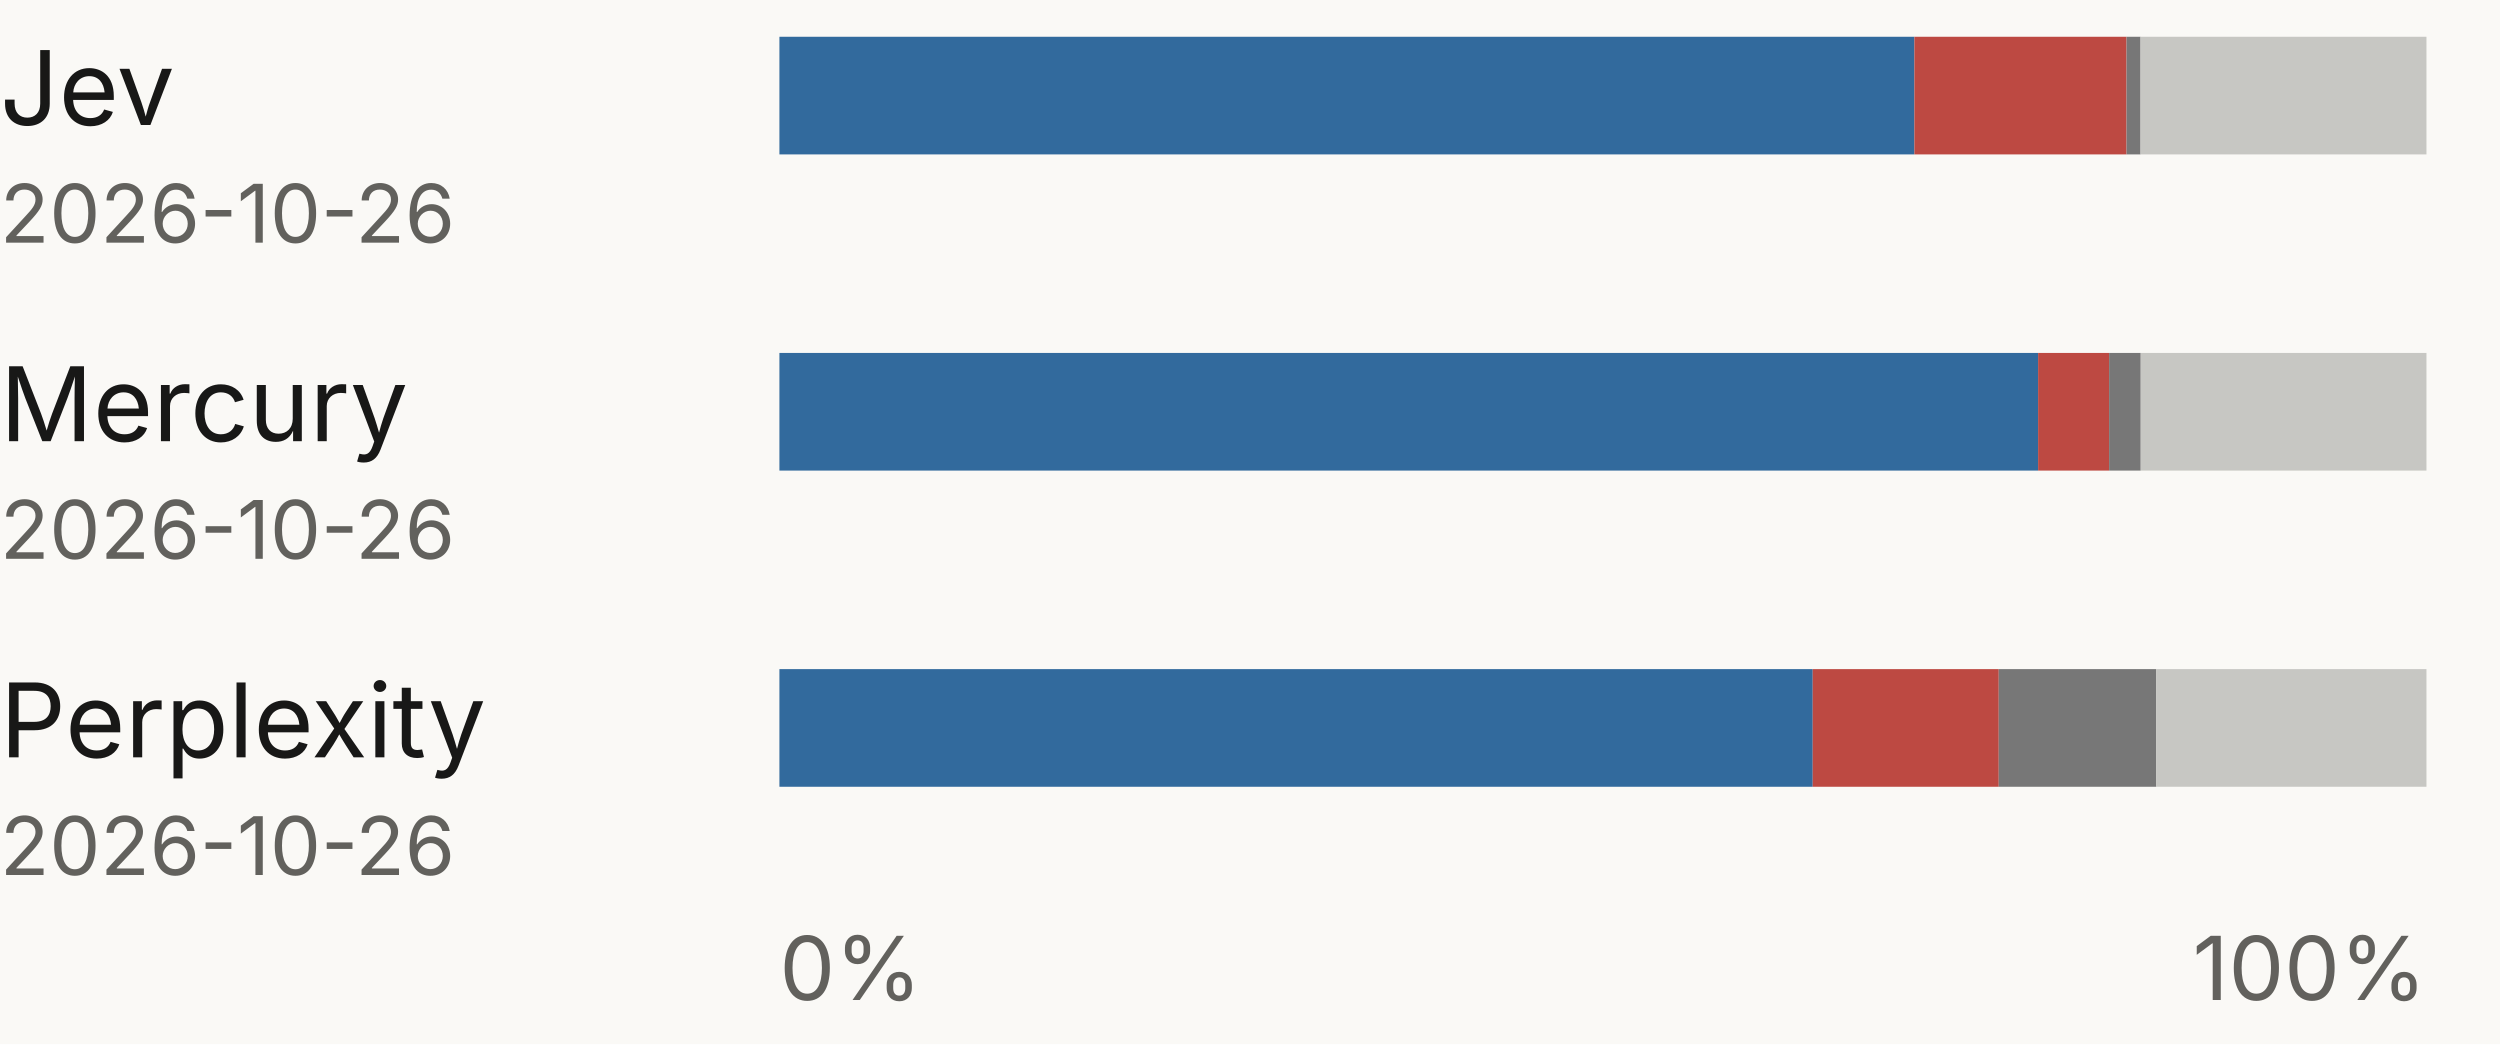
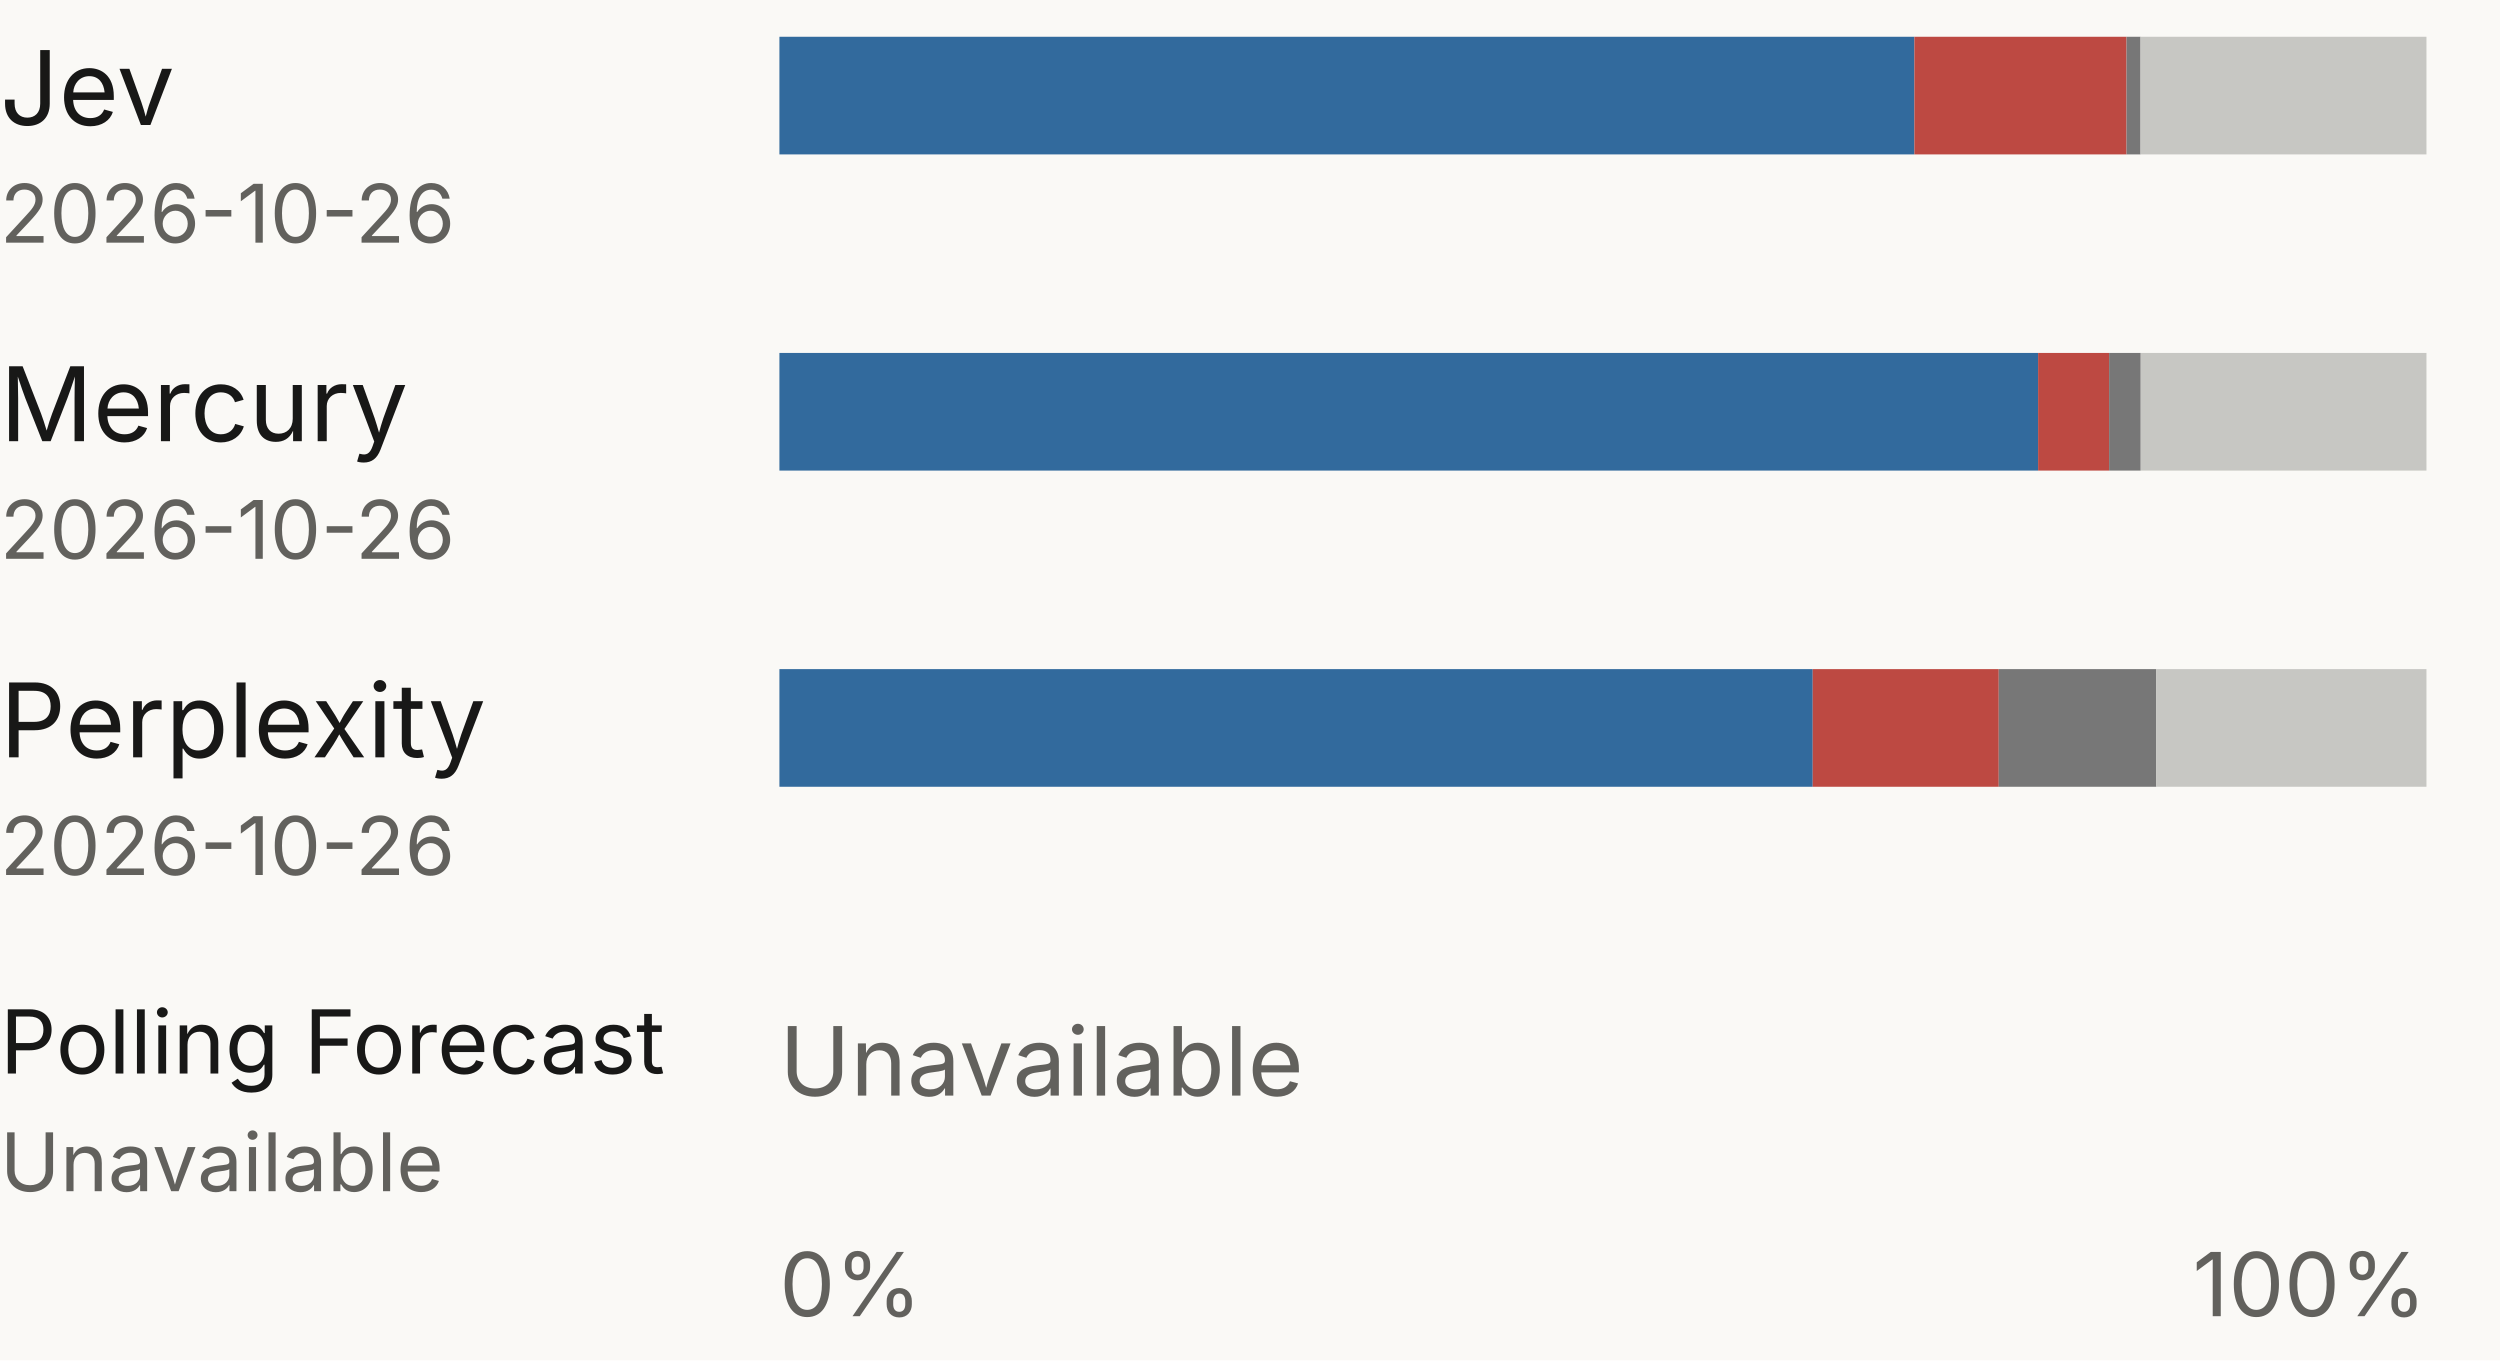
- <svg xmlns="http://www.w3.org/2000/svg" viewBox="0 0 340 142" role="img" aria-label="Oregon: synthetic response shares by model; unavailable rows are not zeros.">
+ <svg xmlns="http://www.w3.org/2000/svg" viewBox="0 0 340 185" role="img" aria-label="Oregon: synthetic response shares and implied two-candidate forecast shares; unavailable rows are not zeros.">
  <style>text{font-family:system-ui,-apple-system,"Segoe UI",sans-serif}</style>
-   <rect width="340" height="142" fill="#FAF9F6" />
+   <rect width="340" height="185" fill="#FAF9F6" />
  <text x="0" y="17" font-size="14" fill="#181817" text-anchor="start" font-weight="normal">Jev</text>
  <text x="0" y="33" font-size="11" fill="#62615D" text-anchor="start" font-weight="normal">2026-10-26</text>
  <rect x="106.000" y="5.000" width="154.358" height="16.000" fill="#326A9D" />
  <rect x="260.358" y="5.000" width="28.851" height="16.000" fill="#BD4942" />
  <rect x="289.210" y="5.000" width="1.904" height="16.000" fill="#777777" />
  <rect x="291.114" y="5.000" width="38.886" height="16.000" fill="#C7C7C3" />
  <text x="0" y="60" font-size="14" fill="#181817" text-anchor="start" font-weight="normal">Mercury</text>
  <text x="0" y="76" font-size="11" fill="#62615D" text-anchor="start" font-weight="normal">2026-10-26</text>
  <rect x="106.000" y="48.000" width="171.183" height="16.000" fill="#326A9D" />
  <rect x="277.183" y="48.000" width="9.658" height="16.000" fill="#BD4942" />
  <rect x="286.840" y="48.000" width="4.300" height="16.000" fill="#777777" />
  <rect x="291.140" y="48.000" width="38.860" height="16.000" fill="#C7C7C3" />
  <text x="0" y="103" font-size="14" fill="#181817" text-anchor="start" font-weight="normal">Perplexity</text>
  <text x="0" y="119" font-size="11" fill="#62615D" text-anchor="start" font-weight="normal">2026-10-26</text>
  <rect x="106.000" y="91.000" width="140.531" height="16.000" fill="#326A9D" />
  <rect x="246.531" y="91.000" width="25.301" height="16.000" fill="#BD4942" />
  <rect x="271.832" y="91.000" width="21.426" height="16.000" fill="#777777" />
  <rect x="293.258" y="91.000" width="36.742" height="16.000" fill="#C7C7C3" />
-   <text x="106" y="136" font-size="12" fill="#62615D" text-anchor="start" font-weight="normal">0%</text>
-   <text x="330" y="136" font-size="12" fill="#62615D" text-anchor="end" font-weight="normal">100%</text>
+   <text x="0" y="146" font-size="12" fill="#181817" text-anchor="start" font-weight="normal">Polling Forecast</text>
+   <text x="0" y="162" font-size="11" fill="#62615D" text-anchor="start" font-weight="normal">Unavailable</text>
+   <text x="106" y="149" font-size="13" fill="#62615D" text-anchor="start" font-weight="normal">Unavailable</text>
+   <text x="106" y="179" font-size="12" fill="#62615D" text-anchor="start" font-weight="normal">0%</text>
+   <text x="330" y="179" font-size="12" fill="#62615D" text-anchor="end" font-weight="normal">100%</text>
</svg>
